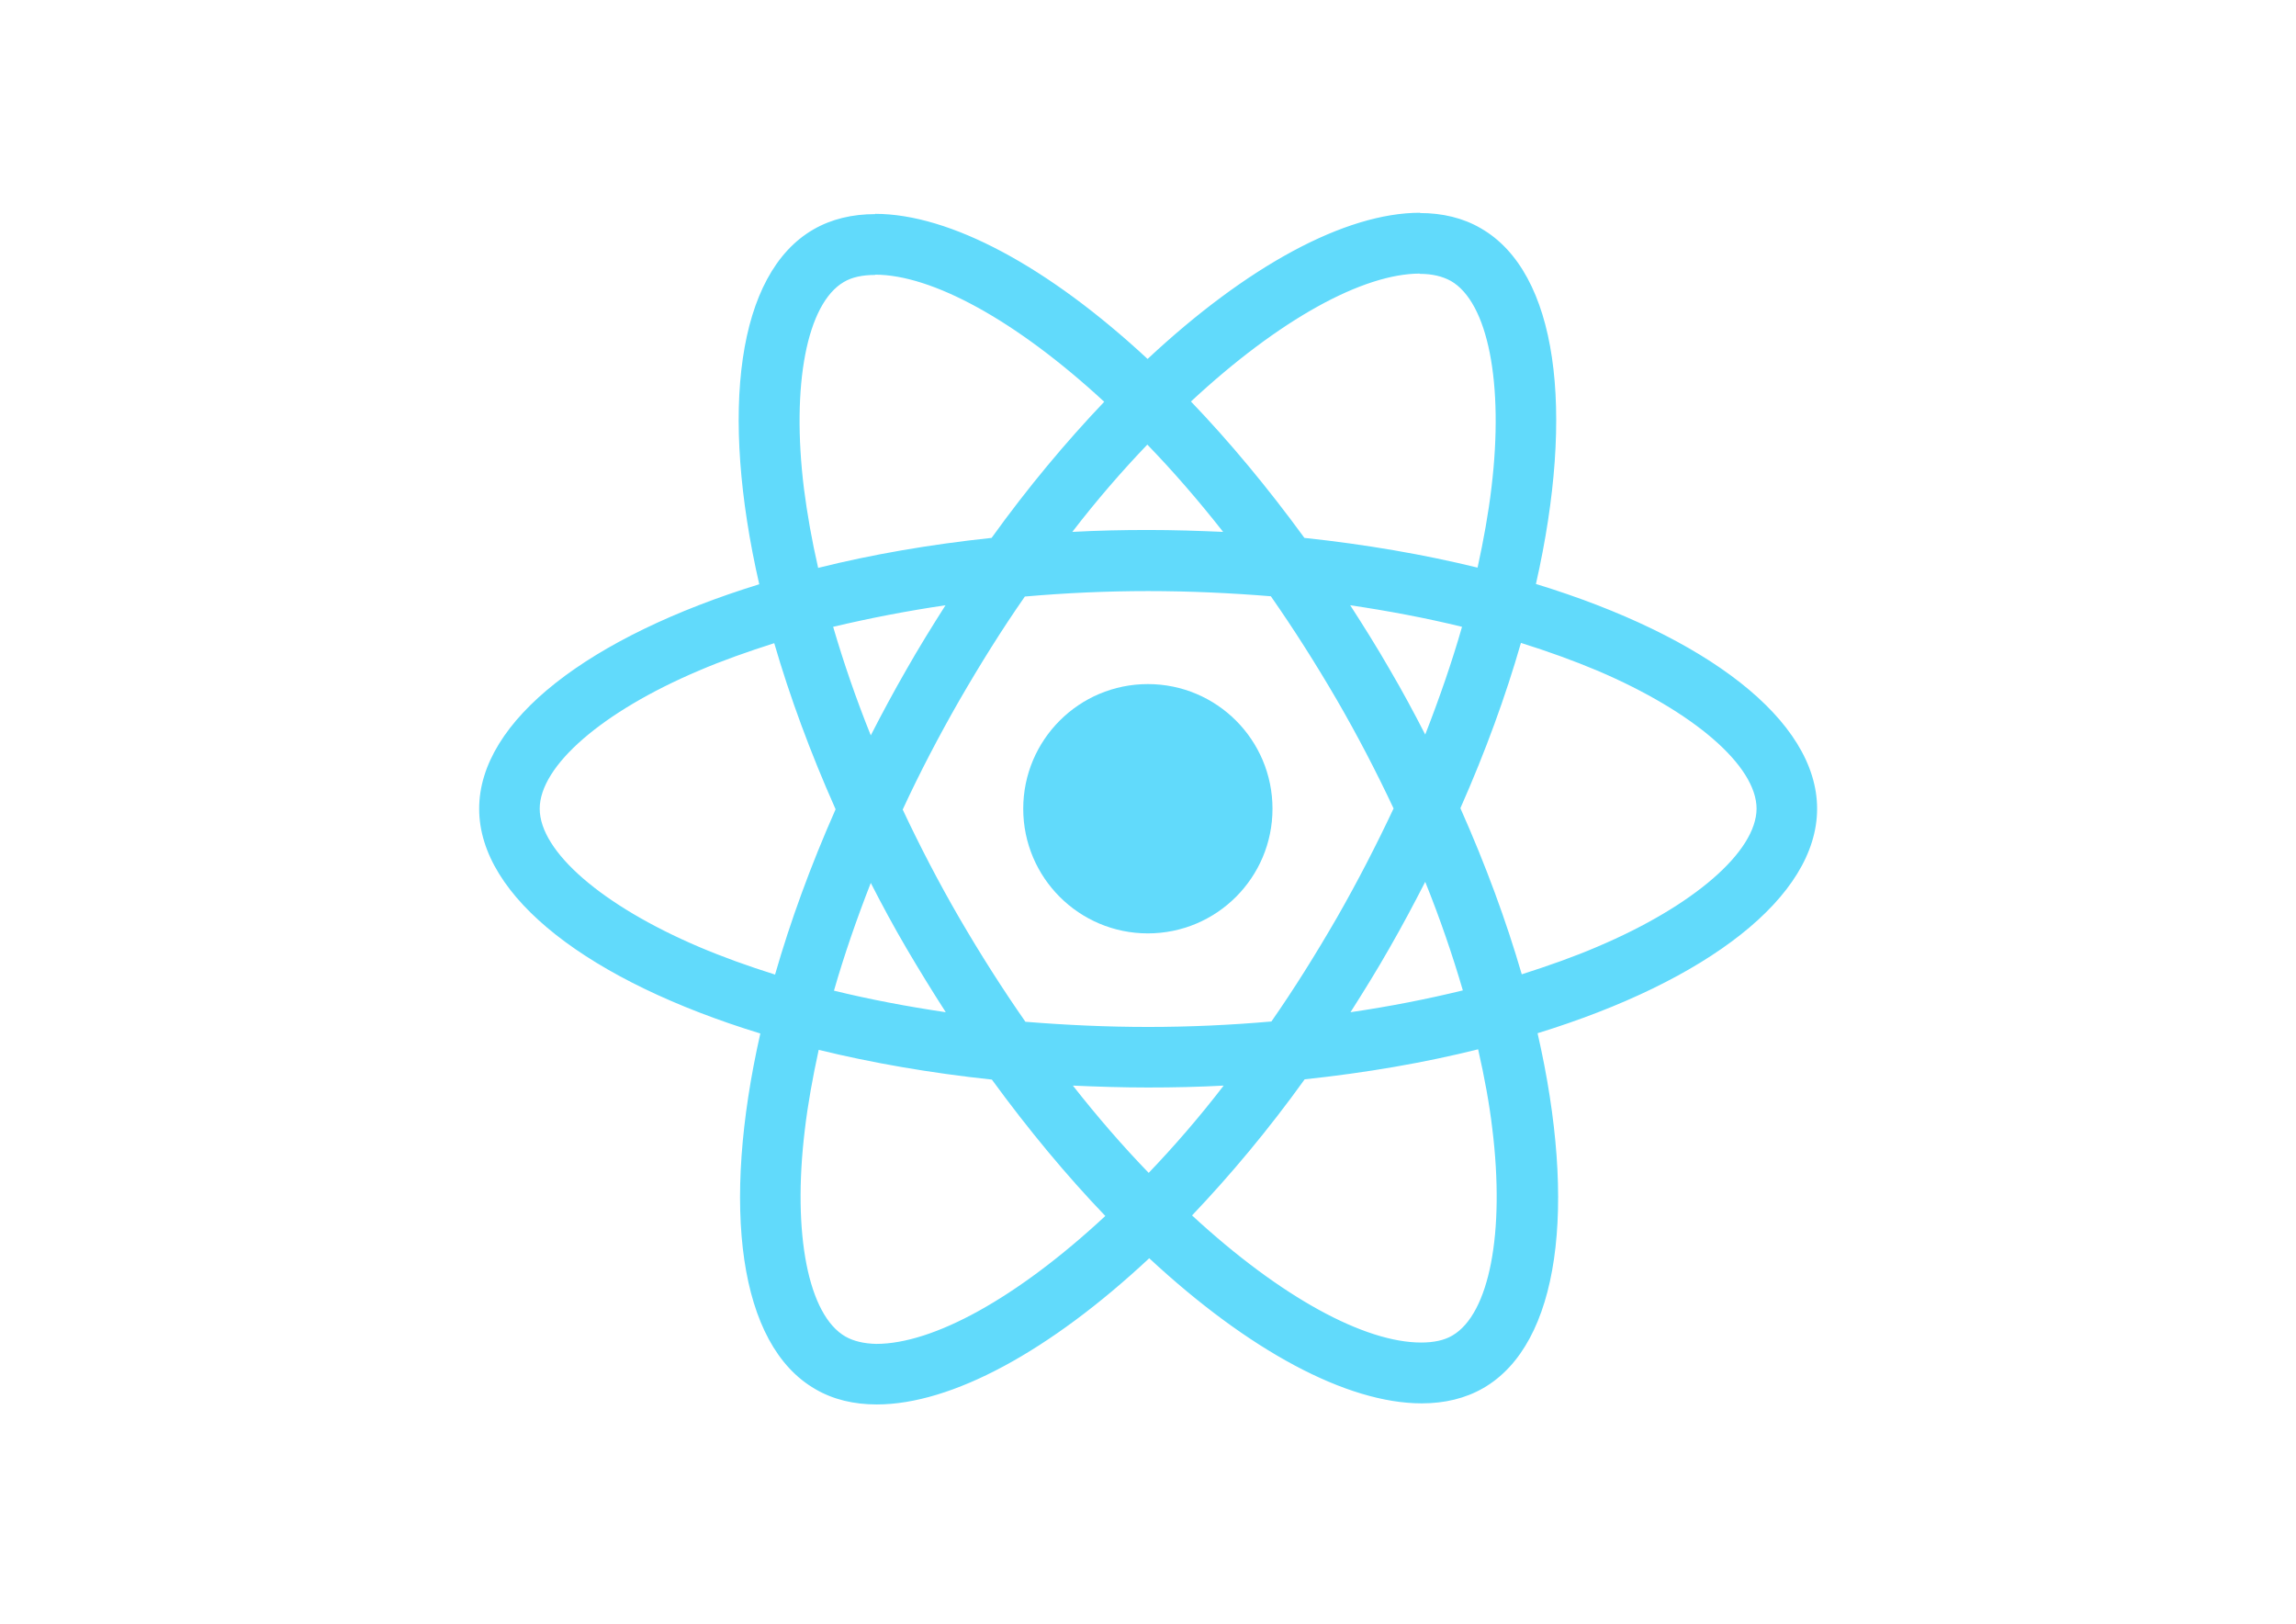
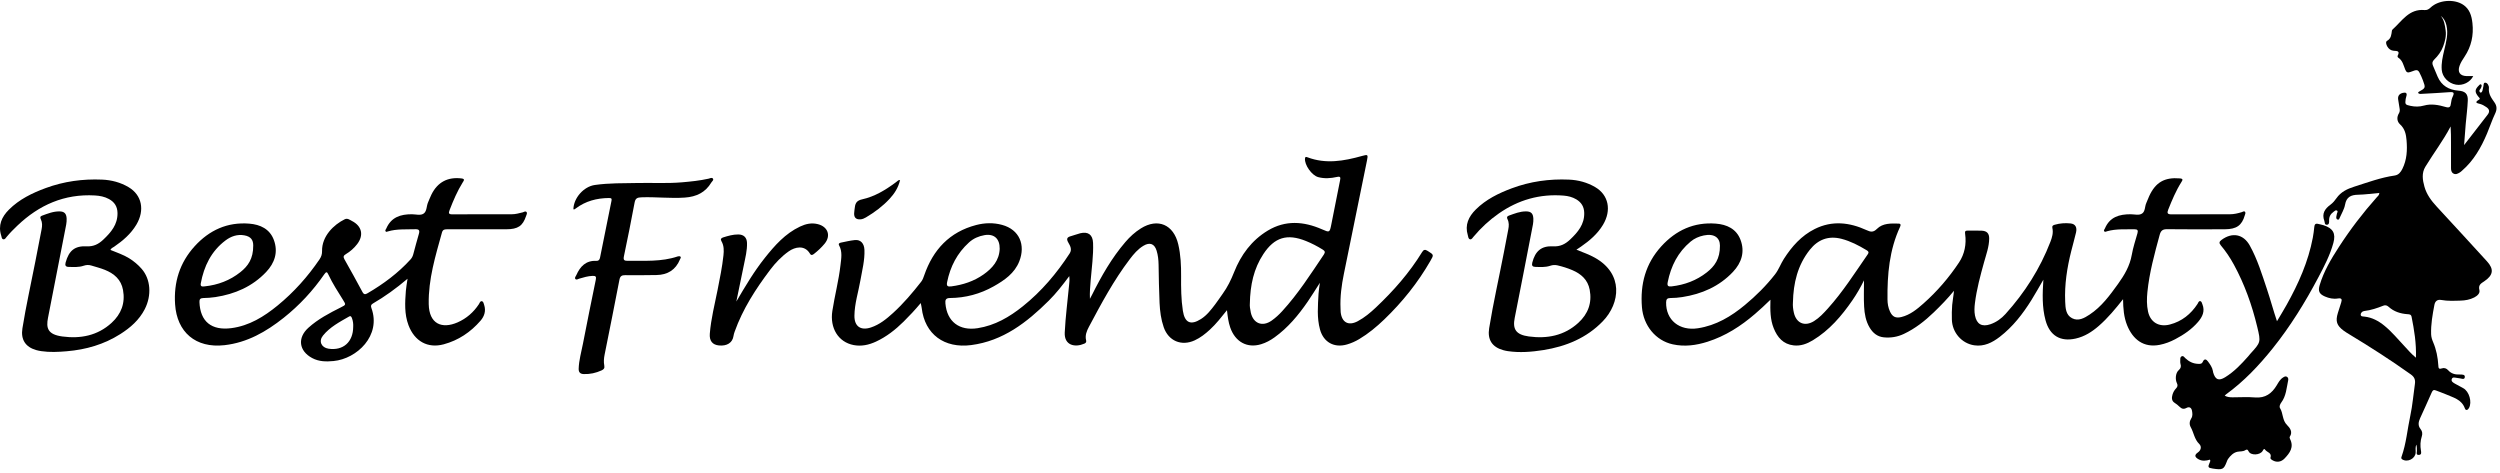
- <svg xmlns="http://www.w3.org/2000/svg" viewBox="0 0 841.9 595.3">
-   <g fill="#61DAFB">
-     <path d="M666.3 296.5c0-32.5-40.7-63.3-103.1-82.4 14.4-63.6 8-114.2-20.2-130.4-6.5-3.8-14.1-5.6-22.4-5.6v22.3c4.6 0 8.3.9 11.4 2.6 13.6 7.8 19.5 37.5 14.9 75.7-1.1 9.4-2.9 19.3-5.1 29.4-19.6-4.8-41-8.5-63.5-10.9-13.5-18.5-27.5-35.3-41.6-50 32.6-30.3 63.2-46.9 84-46.9V78c-27.5 0-63.5 19.6-99.9 53.6-36.4-33.8-72.4-53.2-99.9-53.2v22.3c20.7 0 51.4 16.5 84 46.6-14 14.7-28 31.4-41.3 49.9-22.6 2.4-44 6.1-63.6 11-2.3-10-4-19.7-5.2-29-4.7-38.2 1.1-67.9 14.6-75.8 3-1.8 6.9-2.6 11.5-2.6V78.5c-8.4 0-16 1.8-22.6 5.6-28.1 16.2-34.4 66.7-19.9 130.1-62.2 19.2-102.7 49.9-102.7 82.3 0 32.5 40.7 63.3 103.1 82.4-14.4 63.6-8 114.2 20.2 130.4 6.5 3.8 14.1 5.6 22.5 5.6 27.5 0 63.5-19.6 99.9-53.6 36.4 33.8 72.4 53.2 99.9 53.2 8.4 0 16-1.8 22.6-5.6 28.1-16.2 34.4-66.7 19.9-130.1 62-19.1 102.5-49.9 102.5-82.3zm-130.2-66.7c-3.7 12.9-8.3 26.2-13.5 39.5-4.1-8-8.4-16-13.1-24-4.6-8-9.5-15.8-14.4-23.4 14.2 2.1 27.9 4.7 41 7.9zm-45.8 106.5c-7.8 13.5-15.8 26.3-24.1 38.2-14.9 1.3-30 2-45.2 2-15.1 0-30.2-.7-45-1.9-8.3-11.9-16.4-24.6-24.2-38-7.6-13.1-14.5-26.4-20.8-39.8 6.2-13.4 13.2-26.8 20.7-39.9 7.8-13.5 15.8-26.3 24.1-38.2 14.9-1.3 30-2 45.2-2 15.1 0 30.2.7 45 1.9 8.3 11.9 16.4 24.6 24.2 38 7.6 13.1 14.5 26.4 20.8 39.8-6.3 13.4-13.2 26.8-20.7 39.9zm32.3-13c5.4 13.4 10 26.8 13.8 39.8-13.1 3.2-26.9 5.9-41.2 8 4.9-7.7 9.8-15.6 14.4-23.7 4.6-8 8.9-16.1 13-24.1zM421.2 430c-9.3-9.6-18.6-20.3-27.8-32 9 .4 18.2.7 27.5.7 9.4 0 18.7-.2 27.8-.7-9 11.7-18.3 22.4-27.5 32zm-74.4-58.9c-14.2-2.1-27.9-4.7-41-7.9 3.7-12.9 8.3-26.2 13.5-39.5 4.1 8 8.4 16 13.1 24 4.7 8 9.5 15.8 14.4 23.4zM420.7 163c9.3 9.6 18.6 20.3 27.8 32-9-.4-18.2-.7-27.5-.7-9.4 0-18.7.2-27.8.7 9-11.7 18.3-22.4 27.5-32zm-74 58.9c-4.9 7.7-9.8 15.6-14.4 23.7-4.6 8-8.9 16-13 24-5.4-13.4-10-26.8-13.8-39.8 13.1-3.1 26.9-5.8 41.2-7.9zm-90.5 125.2c-35.4-15.1-58.3-34.9-58.3-50.6 0-15.7 22.9-35.6 58.3-50.6 8.6-3.7 18-7 27.7-10.1 5.7 19.6 13.2 40 22.5 60.9-9.2 20.8-16.6 41.1-22.2 60.6-9.9-3.1-19.3-6.5-28-10.2zM310 490c-13.6-7.8-19.5-37.5-14.9-75.7 1.1-9.4 2.9-19.3 5.1-29.4 19.6 4.8 41 8.5 63.5 10.9 13.5 18.5 27.5 35.3 41.6 50-32.6 30.3-63.2 46.9-84 46.9-4.5-.1-8.3-1-11.3-2.7zm237.2-76.2c4.7 38.2-1.1 67.9-14.6 75.8-3 1.8-6.9 2.6-11.5 2.6-20.7 0-51.4-16.5-84-46.6 14-14.7 28-31.4 41.3-49.9 22.6-2.4 44-6.1 63.6-11 2.3 10.1 4.1 19.8 5.2 29.1zm38.5-66.7c-8.6 3.7-18 7-27.7 10.1-5.7-19.6-13.2-40-22.5-60.9 9.2-20.8 16.6-41.1 22.2-60.6 9.9 3.1 19.3 6.5 28.1 10.2 35.4 15.1 58.3 34.9 58.3 50.6-.1 15.7-23 35.6-58.4 50.6zM320.8 78.4z" />
-     <circle cx="420.9" cy="296.5" r="45.7" />
-     <path d="M520.5 78.1z" />
+ <svg xmlns="http://www.w3.org/2000/svg" width="275px" height="52px" viewBox="0 0 275 52" version="1.1">
+   <defs />
+   <g id="Design-v2" stroke="none" stroke-width="1" fill="none" fill-rule="evenodd">
+     <g id="2" transform="translate(-847, -41)" fill="#000000">
+       <g id="Logo" transform="translate(847, 41)">
+         <g id="Page-1">
+           <g id="Group-3" transform="translate(255.0746, 0.074995)">
+             <path d="M10.679,39.273 C10.732,37.668 10.486,36.218 10.199,34.771 C10.144,34.496 9.943,34.499 9.741,34.484 C8.967,34.427 8.259,34.206 7.671,33.672 C7.514,33.53 7.322,33.458 7.111,33.542 C6.423,33.815 5.728,34.054 4.984,34.138 C4.774,34.162 4.594,34.346 4.604,34.551 C4.613,34.752 4.858,34.735 5.013,34.751 C5.866,34.844 6.581,35.237 7.226,35.767 C8.032,36.43 8.696,37.236 9.407,37.994 C9.794,38.406 10.153,38.844 10.679,39.273 M6.655,21.148 C5.865,21.218 5.09,21.328 4.312,21.346 C3.534,21.363 3.032,21.585 2.881,22.443 C2.793,22.942 2.497,23.405 2.293,23.883 C2.248,23.988 2.217,24.129 2.055,24.077 C1.92,24.032 1.906,23.901 1.917,23.783 C1.927,23.667 1.97,23.555 1.984,23.439 C2,23.319 2.151,23.175 1.983,23.083 C1.848,23.009 1.734,23.139 1.627,23.215 C1.29,23.456 1.109,23.767 1.128,24.198 C1.136,24.385 1.139,24.656 0.858,24.65 C0.619,24.645 0.666,24.394 0.603,24.226 C0.301,23.415 0.66,22.89 1.29,22.43 C1.542,22.245 1.755,21.987 1.936,21.728 C2.416,21.039 3.112,20.706 3.879,20.463 C5.352,19.997 6.802,19.452 8.343,19.232 C8.773,19.17 9.007,18.86 9.185,18.505 C9.684,17.51 9.737,16.444 9.647,15.362 C9.592,14.706 9.469,14.092 8.929,13.601 C8.589,13.291 8.546,12.819 8.804,12.395 C8.911,12.218 8.913,12.053 8.882,11.867 C8.826,11.537 8.776,11.206 8.724,10.875 C8.661,10.466 8.863,10.232 9.24,10.14 C9.562,10.062 9.744,10.15 9.62,10.527 C9.588,10.622 9.562,10.72 9.548,10.819 C9.461,11.412 9.516,11.452 10.084,11.571 C10.588,11.678 11.059,11.679 11.564,11.537 C12.363,11.313 13.171,11.467 13.948,11.695 C14.363,11.816 14.49,11.692 14.529,11.299 C14.555,11.036 14.62,10.762 14.735,10.526 C14.961,10.06 14.744,10.036 14.36,10.064 C13.373,10.138 12.384,10.193 11.395,10.244 C11.238,10.253 11.06,10.3 10.91,10.151 C10.933,10.11 10.945,10.052 10.978,10.034 C11.755,9.597 11.756,9.598 11.446,8.762 C11.393,8.621 11.337,8.48 11.275,8.343 C10.908,7.525 10.905,7.518 10.073,7.841 C9.768,7.959 9.619,7.875 9.498,7.574 C9.309,7.106 9.214,6.575 8.736,6.268 C8.662,6.22 8.635,6.116 8.675,6.04 C8.938,5.526 8.613,5.533 8.244,5.511 C7.929,5.492 7.677,5.305 7.519,5.025 C7.408,4.826 7.321,4.521 7.501,4.419 C7.963,4.157 7.971,3.737 8.034,3.316 C8.041,3.268 8.064,3.211 8.098,3.18 C9.141,2.248 9.915,0.873 11.624,1.031 C11.899,1.056 12.094,0.944 12.29,0.756 C13.157,-0.073 14.849,-0.218 15.854,0.434 C16.59,0.912 16.804,1.663 16.893,2.466 C17.039,3.796 16.778,5.033 16.027,6.16 C15.814,6.479 15.6,6.804 15.473,7.173 C15.24,7.85 15.518,8.266 16.23,8.293 C16.475,8.303 16.721,8.295 16.98,8.295 C16.647,8.977 15.837,9.369 15.079,9.236 C14.248,9.091 13.585,8.403 13.517,7.612 C13.453,6.881 13.618,6.18 13.783,5.476 C13.997,4.564 14.262,3.653 14.03,2.699 C13.932,2.299 13.765,1.942 13.414,1.682 C13.796,2.143 13.864,2.708 13.944,3.261 C14.032,3.874 13.881,4.461 13.67,5.033 C13.462,5.595 13.11,6.068 12.687,6.48 C12.467,6.694 12.444,6.894 12.555,7.152 C12.729,7.552 12.892,7.957 13.064,8.357 C13.497,9.361 14.305,9.814 15.358,9.896 C16.088,9.953 16.411,10.241 16.383,10.976 C16.35,11.845 16.227,12.71 16.153,13.577 C16.09,14.307 16.04,15.039 15.975,15.885 C16.886,14.709 17.723,13.627 18.561,12.546 C18.821,12.211 18.772,11.939 18.418,11.703 C18.206,11.562 17.996,11.431 17.748,11.363 C17.445,11.281 17.031,11.229 17.619,10.887 C17.811,10.775 17.624,10.658 17.551,10.567 C17.127,10.04 17.139,9.78 17.618,9.311 C17.678,9.252 17.738,9.165 17.826,9.206 C17.939,9.258 17.911,9.373 17.887,9.47 C17.875,9.518 17.845,9.562 17.828,9.609 C17.775,9.754 17.565,9.857 17.704,10.051 C17.729,10.086 17.802,10.127 17.828,10.114 C18.023,10.018 17.998,9.809 18.053,9.641 C18.063,9.61 18.056,9.572 18.07,9.543 C18.159,9.362 18.051,9 18.319,9.02 C18.548,9.036 18.73,9.372 18.706,9.6 C18.635,10.255 18.985,10.715 19.321,11.196 C19.594,11.588 19.607,11.966 19.39,12.418 C19.05,13.128 18.808,13.883 18.5,14.609 C17.848,16.151 17.035,17.591 15.743,18.706 C15.666,18.772 15.592,18.844 15.506,18.894 C15.288,19.021 15.063,19.163 14.802,19.014 C14.565,18.879 14.538,18.641 14.537,18.4 C14.536,17.477 14.536,16.555 14.535,15.632 C14.535,15.037 14.535,14.442 14.493,13.835 C13.68,15.392 12.62,16.78 11.716,18.265 C11.291,18.963 11.406,19.72 11.614,20.462 C11.851,21.308 12.357,21.993 12.944,22.629 C14.798,24.642 16.655,26.651 18.496,28.675 C19.282,29.539 19.187,30.194 18.199,30.863 C17.842,31.104 17.512,31.266 17.658,31.829 C17.751,32.185 17.428,32.47 17.094,32.643 C16.621,32.887 16.106,32.979 15.584,32.993 C14.879,33.013 14.171,33.051 13.471,32.923 C13.032,32.842 12.786,33.061 12.71,33.459 C12.506,34.528 12.312,35.601 12.349,36.699 C12.36,37.01 12.454,37.291 12.573,37.57 C12.92,38.382 13.086,39.235 13.14,40.11 C13.157,40.389 13.163,40.574 13.529,40.447 C13.784,40.358 14.039,40.442 14.219,40.646 C14.562,41.033 14.998,41.144 15.492,41.12 C15.625,41.114 15.762,41.125 15.891,41.153 C16.027,41.183 16.071,41.297 16.053,41.426 C16.033,41.57 15.936,41.623 15.799,41.6 C15.6,41.567 15.403,41.514 15.203,41.497 C14.999,41.48 14.716,41.352 14.621,41.616 C14.524,41.887 14.79,42.023 14.993,42.14 C15.283,42.308 15.581,42.464 15.877,42.622 C16.539,42.976 16.878,44.155 16.51,44.813 C16.376,45.053 16.155,45.111 16.064,44.855 C15.7,43.831 14.741,43.648 13.915,43.275 C13.579,43.124 13.221,43.021 12.881,42.876 C12.638,42.772 12.525,42.844 12.422,43.078 C12.005,44.031 11.57,44.975 11.14,45.922 C10.95,46.341 10.872,46.743 11.204,47.145 C11.384,47.363 11.411,47.653 11.326,47.914 C11.156,48.44 11.137,48.962 11.231,49.502 C11.264,49.689 11.309,49.95 11.005,49.965 C10.665,49.981 10.78,49.719 10.783,49.531 C10.786,49.3 10.783,49.069 10.738,48.835 C10.579,49.117 10.666,49.425 10.648,49.72 C10.606,50.384 9.746,50.818 9.176,50.459 C9.049,50.38 9.051,50.284 9.096,50.159 C9.618,48.701 9.734,47.155 10.059,45.654 C10.306,44.511 10.393,43.335 10.564,42.175 C10.632,41.721 10.528,41.404 10.12,41.114 C7.942,39.564 5.699,38.117 3.41,36.738 C3.18,36.6 2.947,36.461 2.732,36.302 C1.958,35.727 1.81,35.263 2.093,34.345 C2.212,33.96 2.333,33.577 2.458,33.194 C2.572,32.846 2.505,32.689 2.089,32.758 C1.597,32.839 1.114,32.734 0.662,32.537 C0.04,32.266 -0.105,31.943 0.087,31.295 C0.541,29.764 1.351,28.41 2.21,27.084 C3.452,25.165 4.836,23.352 6.357,21.643 C6.476,21.511 6.639,21.401 6.655,21.148" id="Fill-1" />
+           </g>
+           <path d="M189.193,27.018 C189.194,26.157 188.568,25.657 187.414,25.9 C186.878,26.013 186.391,26.222 185.969,26.574 C184.567,27.743 183.804,29.266 183.45,31.03 C183.367,31.443 183.487,31.547 183.871,31.503 C185.304,31.339 186.614,30.854 187.749,29.962 C188.595,29.298 189.21,28.48 189.193,27.018 M197.223,33.25 C197.191,33.639 197.24,34.022 197.326,34.399 C197.592,35.562 198.529,35.952 199.542,35.322 C200.134,34.954 200.604,34.444 201.064,33.934 C202.722,32.095 204.044,30.007 205.448,27.98 C205.623,27.727 205.507,27.632 205.313,27.515 C204.446,26.993 203.554,26.527 202.568,26.272 C201.141,25.904 199.985,26.34 199.082,27.474 C197.736,29.164 197.27,31.142 197.223,33.25 M233.536,32.91 C232.704,33.962 231.864,34.983 230.86,35.856 C230.117,36.501 229.302,37.023 228.323,37.242 C226.631,37.621 225.463,36.91 225.008,35.229 C224.617,33.783 224.671,32.313 224.77,30.766 C224.314,31.548 223.908,32.286 223.462,33 C222.505,34.53 221.41,35.949 219.965,37.06 C219.147,37.688 218.251,38.141 217.173,37.985 C215.791,37.785 214.741,36.576 214.706,35.152 C214.693,34.616 214.695,34.077 214.74,33.543 C214.784,33.03 214.893,32.522 214.937,31.986 C214.251,32.832 213.496,33.606 212.718,34.357 C211.734,35.305 210.67,36.142 209.423,36.731 C208.718,37.064 207.982,37.184 207.215,37.107 C206.507,37.036 206.015,36.627 205.66,36.034 C205.233,35.322 205.097,34.522 205.053,33.72 C205.001,32.786 205.041,31.847 205.041,30.836 C204.654,31.627 204.238,32.344 203.768,33.027 C202.579,34.752 201.234,36.329 199.412,37.431 C198.768,37.82 198.075,38.081 197.306,37.994 C196.147,37.863 195.512,37.111 195.106,36.099 C194.721,35.142 194.717,34.136 194.748,32.968 C194.135,33.572 193.6,34.06 193.053,34.532 C191.498,35.872 189.798,36.964 187.828,37.591 C186.58,37.989 185.302,38.161 184.003,37.877 C182.122,37.466 180.775,35.808 180.613,33.795 C180.41,31.268 181.007,29.004 182.743,27.096 C184.353,25.326 186.339,24.411 188.749,24.599 C189.944,24.692 191.001,25.169 191.457,26.383 C191.958,27.712 191.567,28.91 190.628,29.906 C189.119,31.508 187.201,32.343 185.05,32.678 C184.62,32.745 184.181,32.781 183.746,32.783 C183.399,32.785 183.28,32.905 183.273,33.254 C183.235,35.202 184.731,36.424 186.772,36.109 C188.769,35.801 190.424,34.808 191.943,33.548 C193.161,32.538 194.279,31.429 195.254,30.179 C195.662,29.656 195.872,29.029 196.226,28.478 C197.101,27.114 198.149,25.927 199.621,25.19 C201.529,24.235 203.436,24.456 205.308,25.309 C205.759,25.515 206.047,25.592 206.47,25.171 C207.106,24.54 208.003,24.571 208.85,24.595 C209.095,24.601 209.1,24.752 209.01,24.946 C207.827,27.487 207.594,30.196 207.624,32.945 C207.628,33.395 207.704,33.847 207.897,34.267 C208.166,34.852 208.53,35.028 209.157,34.872 C210.122,34.632 210.865,34.018 211.581,33.384 C213.084,32.052 214.391,30.533 215.495,28.867 C216.1,27.955 216.322,26.862 216.166,25.746 C216.13,25.487 216.144,25.361 216.434,25.365 C216.955,25.372 217.478,25.349 217.998,25.376 C218.563,25.405 218.818,25.683 218.811,26.248 C218.8,27.149 218.483,27.99 218.247,28.844 C217.835,30.331 217.431,31.817 217.241,33.353 C217.185,33.805 217.161,34.257 217.248,34.704 C217.437,35.666 218.014,35.989 218.952,35.665 C219.603,35.439 220.158,35.035 220.604,34.54 C222.726,32.189 224.406,29.556 225.546,26.595 C225.733,26.11 225.882,25.605 225.76,25.073 C225.707,24.843 225.84,24.774 226.015,24.723 C226.588,24.557 227.175,24.515 227.763,24.578 C228.284,24.634 228.499,24.996 228.362,25.578 C228.201,26.263 228.006,26.94 227.836,27.623 C227.378,29.451 227.086,31.3 227.171,33.193 C227.203,33.89 227.232,34.64 227.927,35.004 C228.619,35.366 229.279,34.986 229.854,34.606 C231.17,33.739 232.081,32.485 232.986,31.23 C233.687,30.257 234.281,29.248 234.495,28.035 C234.637,27.229 234.897,26.443 235.122,25.653 C235.212,25.338 235.124,25.216 234.8,25.221 C233.794,25.239 232.781,25.157 231.793,25.434 C231.686,25.464 231.556,25.558 231.465,25.446 C231.376,25.337 231.496,25.233 231.54,25.13 C232.073,23.867 233.129,23.564 234.37,23.567 C234.802,23.568 235.299,23.73 235.65,23.473 C235.985,23.228 235.921,22.703 236.096,22.324 C236.209,22.08 236.296,21.826 236.407,21.582 C237.108,20.05 238.103,19.483 239.785,19.623 C240.178,19.656 240.091,19.811 239.951,20.033 C239.348,20.988 238.917,22.026 238.5,23.07 C238.354,23.434 238.422,23.581 238.848,23.578 C241,23.564 243.152,23.572 245.304,23.568 C245.745,23.568 246.17,23.465 246.59,23.337 C246.712,23.3 246.852,23.177 246.958,23.307 C247.045,23.415 246.961,23.566 246.925,23.691 C246.607,24.791 246.025,25.212 244.748,25.219 C242.63,25.229 240.511,25.237 238.393,25.211 C237.899,25.205 237.692,25.362 237.563,25.839 C237,27.91 236.43,29.977 236.214,32.122 C236.142,32.844 236.129,33.562 236.284,34.272 C236.539,35.441 237.474,36.014 238.691,35.695 C239.999,35.353 240.993,34.557 241.728,33.432 C241.808,33.31 241.845,33.106 242.019,33.125 C242.179,33.142 242.212,33.341 242.265,33.475 C242.568,34.231 242.266,34.854 241.787,35.412 C241.089,36.226 240.213,36.819 239.271,37.314 C238.735,37.596 238.176,37.811 237.574,37.931 C235.785,38.288 234.612,37.32 233.99,35.799 C233.616,34.884 233.55,33.914 233.536,32.91" id="Fill-4" />
+           <path d="M109.966,27.37 C109.983,26.259 109.351,25.683 108.293,25.866 C107.655,25.977 107.076,26.227 106.588,26.67 C105.286,27.851 104.53,29.324 104.183,31.032 C104.094,31.47 104.244,31.553 104.64,31.502 C105.925,31.335 107.13,30.939 108.19,30.191 C109.162,29.504 109.918,28.651 109.966,27.37 M137.483,33.41 C137.461,33.628 137.505,34.01 137.59,34.387 C137.862,35.591 138.866,35.98 139.878,35.269 C140.305,34.969 140.686,34.616 141.038,34.232 C142.792,32.32 144.182,30.142 145.623,28.001 C145.803,27.734 145.739,27.603 145.488,27.447 C144.902,27.083 144.292,26.766 143.654,26.509 C141.586,25.676 140.192,26.097 138.971,27.947 C137.913,29.549 137.52,31.347 137.483,33.41 M145.187,31.107 C144.697,31.869 144.289,32.539 143.845,33.184 C142.822,34.669 141.679,36.046 140.198,37.111 C139.744,37.438 139.259,37.701 138.723,37.864 C137.197,38.33 135.876,37.615 135.324,36.02 C135.122,35.438 135.045,34.827 134.967,34.121 C134.336,34.909 133.771,35.633 133.094,36.256 C132.585,36.725 132.048,37.149 131.413,37.44 C129.957,38.108 128.532,37.507 128.008,35.993 C127.709,35.13 127.595,34.228 127.552,33.325 C127.484,31.92 127.471,30.512 127.444,29.105 C127.434,28.582 127.38,28.066 127.225,27.567 C126.989,26.806 126.474,26.618 125.782,27.032 C125.164,27.402 124.707,27.944 124.281,28.504 C122.515,30.824 121.144,33.385 119.782,35.948 C119.54,36.404 119.333,36.895 119.474,37.443 C119.52,37.621 119.441,37.729 119.281,37.799 C118.256,38.249 117.051,38.004 117.121,36.575 C117.205,34.833 117.438,33.107 117.598,31.373 C117.625,31.08 117.671,30.789 117.62,30.372 C116.871,31.377 116.173,32.273 115.366,33.074 C112.957,35.463 110.336,37.505 106.829,37.96 C103.89,38.341 101.727,36.793 101.386,33.87 C101.369,33.723 101.329,33.578 101.281,33.337 C100.656,34.086 100.041,34.744 99.4,35.376 C98.497,36.267 97.513,37.043 96.354,37.579 C95.574,37.941 94.755,38.121 93.903,37.958 C92.21,37.634 91.267,36.082 91.558,34.204 C91.819,32.514 92.263,30.858 92.454,29.156 C92.535,28.429 92.685,27.694 92.302,26.994 C92.195,26.798 92.343,26.718 92.506,26.686 C93.017,26.585 93.525,26.458 94.041,26.406 C94.664,26.343 95.061,26.774 95.089,27.486 C95.133,28.62 94.842,29.711 94.649,30.816 C94.423,32.118 94.002,33.39 93.987,34.725 C93.973,35.901 94.674,36.396 95.808,36.019 C96.755,35.704 97.515,35.084 98.236,34.428 C99.38,33.386 100.379,32.208 101.33,30.989 C101.501,30.769 101.582,30.522 101.67,30.268 C102.64,27.467 104.449,25.514 107.383,24.751 C108.316,24.508 109.274,24.478 110.225,24.736 C112.152,25.259 112.821,26.951 112.127,28.733 C111.61,30.062 110.488,30.83 109.306,31.497 C107.816,32.338 106.201,32.77 104.489,32.782 C104.019,32.786 103.963,33.012 103.995,33.382 C104.17,35.385 105.53,36.416 107.54,36.101 C109.449,35.803 111.038,34.869 112.512,33.691 C114.566,32.049 116.237,30.07 117.664,27.875 C117.946,27.441 117.722,27.041 117.525,26.702 C117.267,26.26 117.379,26.085 117.823,25.969 C118.164,25.88 118.491,25.74 118.833,25.657 C119.707,25.445 120.201,25.832 120.237,26.719 C120.293,28.099 120.083,29.46 119.975,30.829 C119.923,31.495 119.859,32.161 119.892,32.869 C119.969,32.724 120.049,32.581 120.122,32.435 C121.151,30.373 122.285,28.379 123.795,26.619 C124.291,26.04 124.849,25.531 125.491,25.128 C127.365,23.951 129.101,24.703 129.609,26.878 C129.878,28.032 129.929,29.2 129.921,30.374 C129.912,31.648 129.92,32.922 130.115,34.184 C130.32,35.513 130.977,35.811 132.108,35.093 C132.759,34.68 133.218,34.074 133.675,33.472 C133.96,33.099 134.215,32.703 134.491,32.322 C135.025,31.585 135.415,30.785 135.752,29.934 C136.504,28.036 137.679,26.435 139.461,25.362 C141.404,24.194 143.405,24.346 145.405,25.218 C146.26,25.59 146.26,25.608 146.448,24.673 C146.772,23.062 147.082,21.45 147.407,19.84 C147.471,19.524 147.463,19.373 147.057,19.466 C146.382,19.619 145.692,19.667 145.01,19.486 C144.296,19.298 143.483,18.139 143.549,17.437 C143.57,17.211 143.688,17.251 143.825,17.303 C145.838,18.065 147.826,17.714 149.805,17.16 C150.471,16.974 150.505,16.987 150.365,17.673 C149.518,21.827 148.668,25.981 147.824,30.136 C147.57,31.387 147.399,32.648 147.459,33.93 C147.466,34.064 147.459,34.199 147.474,34.332 C147.597,35.477 148.337,35.876 149.356,35.331 C150.102,34.932 150.746,34.391 151.358,33.814 C153.294,31.986 155.041,29.999 156.436,27.723 C156.613,27.432 156.775,27.433 157.044,27.602 C157.738,28.038 157.733,28.02 157.336,28.711 C155.964,31.1 154.255,33.226 152.273,35.134 C151.425,35.949 150.521,36.7 149.505,37.306 C149.084,37.556 148.64,37.753 148.17,37.89 C146.773,38.297 145.592,37.656 145.203,36.253 C144.842,34.953 144.97,33.625 145.039,32.304 C145.058,31.944 145.126,31.586 145.187,31.107" id="Fill-6" />
+           <path d="M38.852,35.937 C38.868,35.658 38.839,35.326 38.718,35.006 C38.66,34.855 38.597,34.705 38.397,34.819 C37.363,35.414 36.292,35.968 35.526,36.916 C35.029,37.532 35.346,38.237 36.134,38.356 C37.739,38.598 38.851,37.632 38.852,35.937 M27.855,27.002 C27.856,26.41 27.608,26.02 26.882,25.888 C26.107,25.747 25.406,25.995 24.803,26.45 C23.232,27.633 22.439,29.278 22.086,31.168 C22.012,31.568 22.288,31.524 22.521,31.499 C23.973,31.346 25.297,30.847 26.441,29.937 C27.269,29.279 27.868,28.47 27.855,27.002 M44.83,30.661 C43.554,31.746 42.328,32.623 41.022,33.385 C40.808,33.51 40.767,33.645 40.853,33.879 C41.967,36.918 39.25,39.469 36.694,39.714 C35.891,39.791 35.088,39.789 34.334,39.384 C32.875,38.6 32.696,37.165 33.919,36.057 C34.979,35.098 36.229,34.448 37.49,33.813 C38.068,33.523 38.065,33.526 37.737,32.997 C37.171,32.084 36.58,31.185 36.126,30.21 C35.985,29.906 35.897,29.845 35.68,30.16 C34.423,31.98 32.933,33.587 31.197,34.965 C29.274,36.491 27.191,37.686 24.7,37.969 C21.507,38.332 19.461,36.52 19.26,33.475 C19.1,31.048 19.765,28.897 21.416,27.083 C23.026,25.315 25.018,24.405 27.427,24.601 C28.622,24.698 29.675,25.18 30.125,26.398 C30.616,27.731 30.219,28.925 29.278,29.918 C27.765,31.516 25.847,32.35 23.695,32.679 C23.248,32.748 22.793,32.776 22.341,32.786 C22.026,32.793 21.929,32.932 21.94,33.22 C22.017,35.377 23.273,36.379 25.447,36.096 C27.415,35.839 29.039,34.831 30.539,33.604 C32.332,32.137 33.858,30.427 35.158,28.513 C35.346,28.235 35.432,27.955 35.426,27.622 C35.394,25.972 36.724,24.708 37.919,24.121 C38.228,23.969 38.472,24.184 38.717,24.309 C39.812,24.87 40.037,25.877 39.287,26.854 C38.946,27.296 38.531,27.665 38.05,27.952 C37.809,28.096 37.722,28.23 37.881,28.51 C38.558,29.708 39.223,30.912 39.873,32.124 C40.03,32.416 40.186,32.4 40.431,32.256 C42.183,31.234 43.795,30.038 45.164,28.531 C45.317,28.362 45.405,28.172 45.462,27.96 C45.665,27.216 45.855,26.468 46.075,25.73 C46.198,25.319 46.076,25.201 45.658,25.215 C44.652,25.247 43.639,25.163 42.656,25.461 C42.577,25.485 42.485,25.537 42.422,25.459 C42.325,25.339 42.444,25.246 42.488,25.144 C43.023,23.893 44.062,23.56 45.311,23.567 C45.758,23.569 46.286,23.748 46.635,23.467 C46.96,23.205 46.909,22.662 47.085,22.263 C47.213,21.971 47.323,21.671 47.465,21.386 C48.142,20.029 49.265,19.441 50.767,19.627 C51.188,19.679 51.015,19.876 50.899,20.063 C50.303,21.022 49.863,22.054 49.458,23.104 C49.325,23.447 49.348,23.58 49.761,23.578 C51.93,23.564 54.099,23.57 56.268,23.57 C56.693,23.57 57.098,23.46 57.506,23.357 C57.643,23.323 57.801,23.177 57.921,23.33 C58.023,23.459 57.915,23.62 57.869,23.76 C57.504,24.856 56.981,25.215 55.695,25.22 C53.543,25.227 51.391,25.223 49.239,25.221 C48.96,25.22 48.715,25.217 48.617,25.572 C47.902,28.155 47.109,30.72 47.16,33.449 C47.201,35.641 48.612,36.217 50.337,35.461 C51.307,35.035 52.093,34.353 52.68,33.458 C52.766,33.327 52.81,33.096 53.008,33.136 C53.179,33.171 53.208,33.392 53.258,33.545 C53.47,34.198 53.286,34.784 52.858,35.278 C51.766,36.538 50.42,37.441 48.806,37.875 C47.043,38.35 45.597,37.531 44.935,35.775 C44.47,34.543 44.548,33.271 44.644,31.999 C44.674,31.602 44.752,31.209 44.83,30.661" id="Fill-8" />
+           <path d="M250.468,35.335 C250.824,34.732 251.192,34.136 251.533,33.525 C252.831,31.2 253.91,28.788 254.408,26.152 C254.483,25.758 254.532,25.358 254.573,24.959 C254.601,24.685 254.706,24.553 254.995,24.629 C255.19,24.68 255.391,24.711 255.582,24.772 C256.631,25.106 256.96,25.671 256.671,26.725 C256.301,28.076 255.653,29.314 255.002,30.544 C253.556,33.277 251.935,35.902 249.997,38.32 C248.481,40.211 246.825,41.963 244.849,43.392 C244.81,43.42 244.78,43.463 244.719,43.528 C245.004,43.683 245.293,43.705 245.588,43.705 C246.412,43.705 247.241,43.649 248.059,43.719 C249.192,43.815 249.907,43.275 250.446,42.374 C250.636,42.057 250.81,41.726 251.137,41.523 C251.262,41.445 251.4,41.351 251.558,41.443 C251.714,41.534 251.728,41.699 251.698,41.844 C251.52,42.678 251.481,43.553 250.941,44.278 C250.812,44.452 250.693,44.716 250.804,44.894 C251.164,45.472 251.034,46.224 251.581,46.761 C251.868,47.044 252.24,47.506 251.877,48.04 C251.842,48.092 251.866,48.212 251.901,48.281 C252.357,49.184 251.887,49.822 251.299,50.436 C250.937,50.815 250.443,50.898 249.993,50.637 C249.874,50.567 249.713,50.467 249.753,50.343 C249.929,49.796 249.363,49.76 249.169,49.474 C249.047,49.295 248.968,49.461 248.898,49.588 C248.628,50.079 247.571,50.134 247.345,49.643 C247.233,49.398 247.11,49.439 246.987,49.517 C246.712,49.692 246.409,49.635 246.125,49.692 C245.681,49.781 245.346,50.121 245.08,50.494 C245.013,50.587 244.976,50.704 244.934,50.813 C244.613,51.639 244.493,51.71 243.399,51.541 C242.868,51.458 242.845,51.384 243.068,50.879 C243.108,50.789 243.171,50.703 243.097,50.559 C242.673,50.694 242.234,50.749 241.815,50.505 C241.396,50.261 241.382,50.035 241.777,49.762 C242.109,49.533 242.206,49.115 241.916,48.836 C241.382,48.322 241.317,47.59 240.979,46.987 C240.811,46.689 240.835,46.336 241.036,46.029 C241.208,45.766 241.17,45.476 241.123,45.199 C241.063,44.851 240.837,44.697 240.506,44.875 C240.197,45.041 239.982,44.969 239.748,44.741 C239.584,44.581 239.405,44.433 239.202,44.307 C238.87,44.099 238.875,43.746 238.974,43.408 C239.05,43.15 239.182,42.912 239.373,42.717 C239.534,42.553 239.57,42.372 239.468,42.167 C239.253,41.735 239.305,41.029 239.657,40.718 C239.906,40.497 239.939,40.298 239.851,40.016 C239.817,39.907 239.826,39.783 239.828,39.666 C239.831,39.501 239.8,39.302 239.964,39.206 C240.159,39.091 240.277,39.297 240.382,39.397 C240.792,39.785 241.247,40.012 241.828,40.026 C242.063,40.032 242.213,40.023 242.309,39.797 C242.463,39.434 242.686,39.498 242.869,39.751 C243.104,40.074 243.348,40.4 243.42,40.811 C243.429,40.861 243.431,40.912 243.445,40.96 C243.682,41.775 244.058,41.931 244.768,41.495 C245.753,40.89 246.537,40.061 247.296,39.205 C247.374,39.118 247.441,39.02 247.52,38.934 C248.692,37.649 248.701,37.647 248.299,35.968 C247.726,33.577 246.907,31.277 245.728,29.111 C245.317,28.357 244.844,27.645 244.29,26.991 C244.072,26.734 244.108,26.58 244.37,26.387 C245.54,25.52 246.775,25.743 247.477,27.011 C248.32,28.529 248.821,30.188 249.37,31.825 C249.754,32.968 250.06,34.132 250.468,35.335" id="Fill-10" />
+           <path d="M12.145,27.491 C12.844,27.779 13.558,28.011 14.201,28.407 C14.722,28.73 15.182,29.115 15.581,29.572 C16.579,30.713 16.702,32.493 15.922,34.012 C15.309,35.203 14.343,36.044 13.239,36.746 C11.443,37.889 9.461,38.459 7.349,38.638 C6.408,38.718 5.473,38.765 4.537,38.626 C4.354,38.599 4.172,38.561 3.995,38.512 C2.795,38.176 2.269,37.348 2.465,36.122 C2.858,33.655 3.414,31.219 3.888,28.767 C4.116,27.583 4.343,26.397 4.577,25.214 C4.65,24.843 4.663,24.479 4.496,24.131 C4.411,23.953 4.39,23.81 4.611,23.728 C5.242,23.497 5.868,23.241 6.558,23.254 C7.082,23.263 7.302,23.498 7.33,24.034 C7.352,24.476 7.244,24.9 7.161,25.327 C6.537,28.535 5.919,31.743 5.282,34.949 C5.057,36.083 5.235,36.794 6.86,37.013 C8.844,37.279 10.726,36.928 12.268,35.52 C13.334,34.546 13.795,33.344 13.532,31.896 C13.323,30.747 12.555,30.095 11.539,29.685 C11.058,29.49 10.548,29.365 10.052,29.21 C9.769,29.122 9.49,29.132 9.21,29.229 C8.672,29.415 8.114,29.37 7.56,29.361 C7.231,29.355 7.126,29.209 7.219,28.871 C7.577,27.58 8.213,27.028 9.533,27.096 C10.304,27.136 10.852,26.843 11.367,26.355 C12.213,25.555 12.944,24.704 12.926,23.436 C12.916,22.72 12.595,22.227 11.985,21.893 C11.503,21.629 10.977,21.531 10.435,21.5 C7.089,21.309 4.301,22.544 1.916,24.815 C1.502,25.209 1.1,25.612 0.735,26.052 C0.635,26.172 0.541,26.37 0.347,26.319 C0.184,26.276 0.185,26.077 0.14,25.939 C-0.239,24.79 0.189,23.854 0.98,23.063 C2.12,21.923 3.543,21.233 5.036,20.684 C7.032,19.95 9.106,19.666 11.225,19.757 C12.258,19.801 13.248,20.057 14.152,20.594 C15.602,21.454 15.952,23.114 14.999,24.715 C14.393,25.732 13.515,26.481 12.551,27.142 C12.416,27.234 12.245,27.283 12.145,27.491" id="Fill-12" />
+           <path d="M173.406,27.467 C174.149,27.765 174.809,27.998 175.427,28.343 C178.606,30.115 178.225,33.351 176.313,35.333 C174.528,37.184 172.266,38.11 169.765,38.509 C168.469,38.715 167.164,38.817 165.853,38.624 C165.688,38.6 165.523,38.563 165.361,38.518 C164.128,38.18 163.604,37.359 163.808,36.101 C164.261,33.303 164.893,30.541 165.428,27.76 C165.589,26.92 165.743,26.079 165.91,25.241 C165.988,24.853 166.006,24.475 165.825,24.111 C165.729,23.92 165.763,23.792 165.97,23.719 C166.587,23.498 167.197,23.248 167.868,23.253 C168.426,23.258 168.644,23.489 168.669,24.056 C168.688,24.481 168.586,24.889 168.506,25.299 C167.88,28.524 167.261,31.749 166.618,34.97 C166.368,36.218 166.759,36.819 168.171,37.01 C170.173,37.28 172.071,36.932 173.623,35.505 C174.685,34.529 175.14,33.321 174.867,31.874 C174.659,30.771 173.927,30.13 172.951,29.713 C172.425,29.489 171.879,29.319 171.321,29.189 C171.05,29.126 170.789,29.145 170.527,29.234 C169.989,29.417 169.431,29.372 168.877,29.358 C168.576,29.351 168.47,29.213 168.549,28.898 C168.87,27.626 169.548,27.025 170.843,27.097 C171.635,27.142 172.197,26.84 172.722,26.341 C173.567,25.539 174.294,24.684 174.265,23.414 C174.249,22.742 173.954,22.265 173.394,21.929 C172.967,21.673 172.491,21.557 172.003,21.517 C169.386,21.306 167.011,21.986 164.867,23.484 C163.829,24.209 162.907,25.062 162.094,26.032 C161.989,26.157 161.882,26.357 161.712,26.325 C161.503,26.286 161.51,26.037 161.458,25.869 C161.112,24.734 161.557,23.82 162.335,23.047 C163.452,21.936 164.842,21.256 166.3,20.712 C168.327,19.956 170.432,19.664 172.586,19.758 C173.6,19.802 174.573,20.058 175.466,20.579 C176.94,21.438 177.297,23.12 176.326,24.734 C175.725,25.734 174.86,26.471 173.913,27.126 C173.777,27.22 173.639,27.311 173.406,27.467" id="Fill-14" />
+           <path d="M63.072,23.021 C63.098,21.773 64.214,20.519 65.437,20.347 C67.006,20.125 68.586,20.16 70.164,20.129 C71.776,20.098 73.389,20.193 75.001,20.056 C75.989,19.972 76.971,19.871 77.941,19.655 C78.094,19.621 78.299,19.492 78.414,19.638 C78.543,19.802 78.331,19.935 78.251,20.069 C77.594,21.174 76.604,21.645 75.329,21.734 C73.731,21.846 72.142,21.644 70.548,21.705 C70.107,21.722 69.895,21.81 69.807,22.281 C69.44,24.258 69.043,26.23 68.63,28.198 C68.543,28.612 68.674,28.696 69.047,28.691 C70.892,28.667 72.75,28.816 74.543,28.209 C74.63,28.18 74.764,28.169 74.829,28.215 C74.956,28.307 74.842,28.428 74.801,28.528 C74.329,29.686 73.441,30.235 72.212,30.254 C71.069,30.272 69.925,30.281 68.782,30.268 C68.402,30.264 68.217,30.362 68.138,30.772 C67.611,33.52 67.058,36.264 66.508,39.007 C66.427,39.408 66.394,39.812 66.471,40.206 C66.531,40.508 66.412,40.634 66.17,40.745 C65.547,41.028 64.902,41.172 64.214,41.148 C63.807,41.134 63.641,40.938 63.654,40.546 C63.686,39.618 63.945,38.728 64.121,37.825 C64.579,35.472 65.052,33.123 65.537,30.776 C65.609,30.427 65.531,30.334 65.18,30.347 C64.667,30.367 64.189,30.513 63.705,30.655 C63.571,30.695 63.4,30.831 63.287,30.681 C63.185,30.546 63.335,30.401 63.394,30.268 C63.818,29.307 64.45,28.638 65.605,28.695 C65.845,28.707 65.956,28.575 66.004,28.337 C66.418,26.249 66.841,24.163 67.266,22.078 C67.32,21.814 67.219,21.78 66.973,21.782 C65.642,21.795 64.415,22.116 63.339,22.926 C63.261,22.985 63.187,23.065 63.072,23.021" id="Fill-16" />
+           <path d="M80.997,33.167 C81.968,31.51 82.939,29.865 84.132,28.367 C85.223,26.999 86.377,25.689 88.009,24.92 C88.633,24.626 89.272,24.481 89.963,24.656 C91.074,24.937 91.431,25.931 90.707,26.807 C90.365,27.22 89.972,27.59 89.547,27.922 C89.389,28.046 89.234,28.135 89.092,27.896 C88.505,26.912 87.444,27.166 86.76,27.649 C85.957,28.215 85.286,28.923 84.699,29.702 C83.119,31.799 81.701,33.992 80.812,36.484 C80.756,36.642 80.708,36.805 80.683,36.969 C80.573,37.697 79.973,38.087 79.085,38 C78.373,37.93 78.017,37.502 78.079,36.707 C78.208,35.066 78.623,33.472 78.94,31.862 C79.186,30.613 79.443,29.366 79.579,28.1 C79.636,27.568 79.647,27.024 79.36,26.532 C79.229,26.308 79.324,26.186 79.538,26.118 C80.083,25.946 80.632,25.786 81.211,25.79 C81.805,25.794 82.151,26.118 82.171,26.718 C82.198,27.546 81.986,28.346 81.826,29.149 C81.557,30.49 81.274,31.828 80.997,33.167" id="Fill-18" />
+           <path d="M99.01,19.802 C98.814,20.641 98.391,21.294 97.856,21.87 C97.098,22.687 96.21,23.35 95.251,23.916 C95.063,24.026 94.865,24.117 94.638,24.13 C94.178,24.157 93.939,23.94 93.956,23.476 C93.964,23.243 94.008,23.011 94.036,22.779 C94.094,22.3 94.297,22.047 94.835,21.928 C96.216,21.623 97.412,20.896 98.538,20.057 C98.631,19.987 98.719,19.908 98.813,19.838 C98.837,19.821 98.876,19.825 99.01,19.802" id="Fill-20" />
+         </g>
+       </g>
+     </g>
  </g>
</svg>
